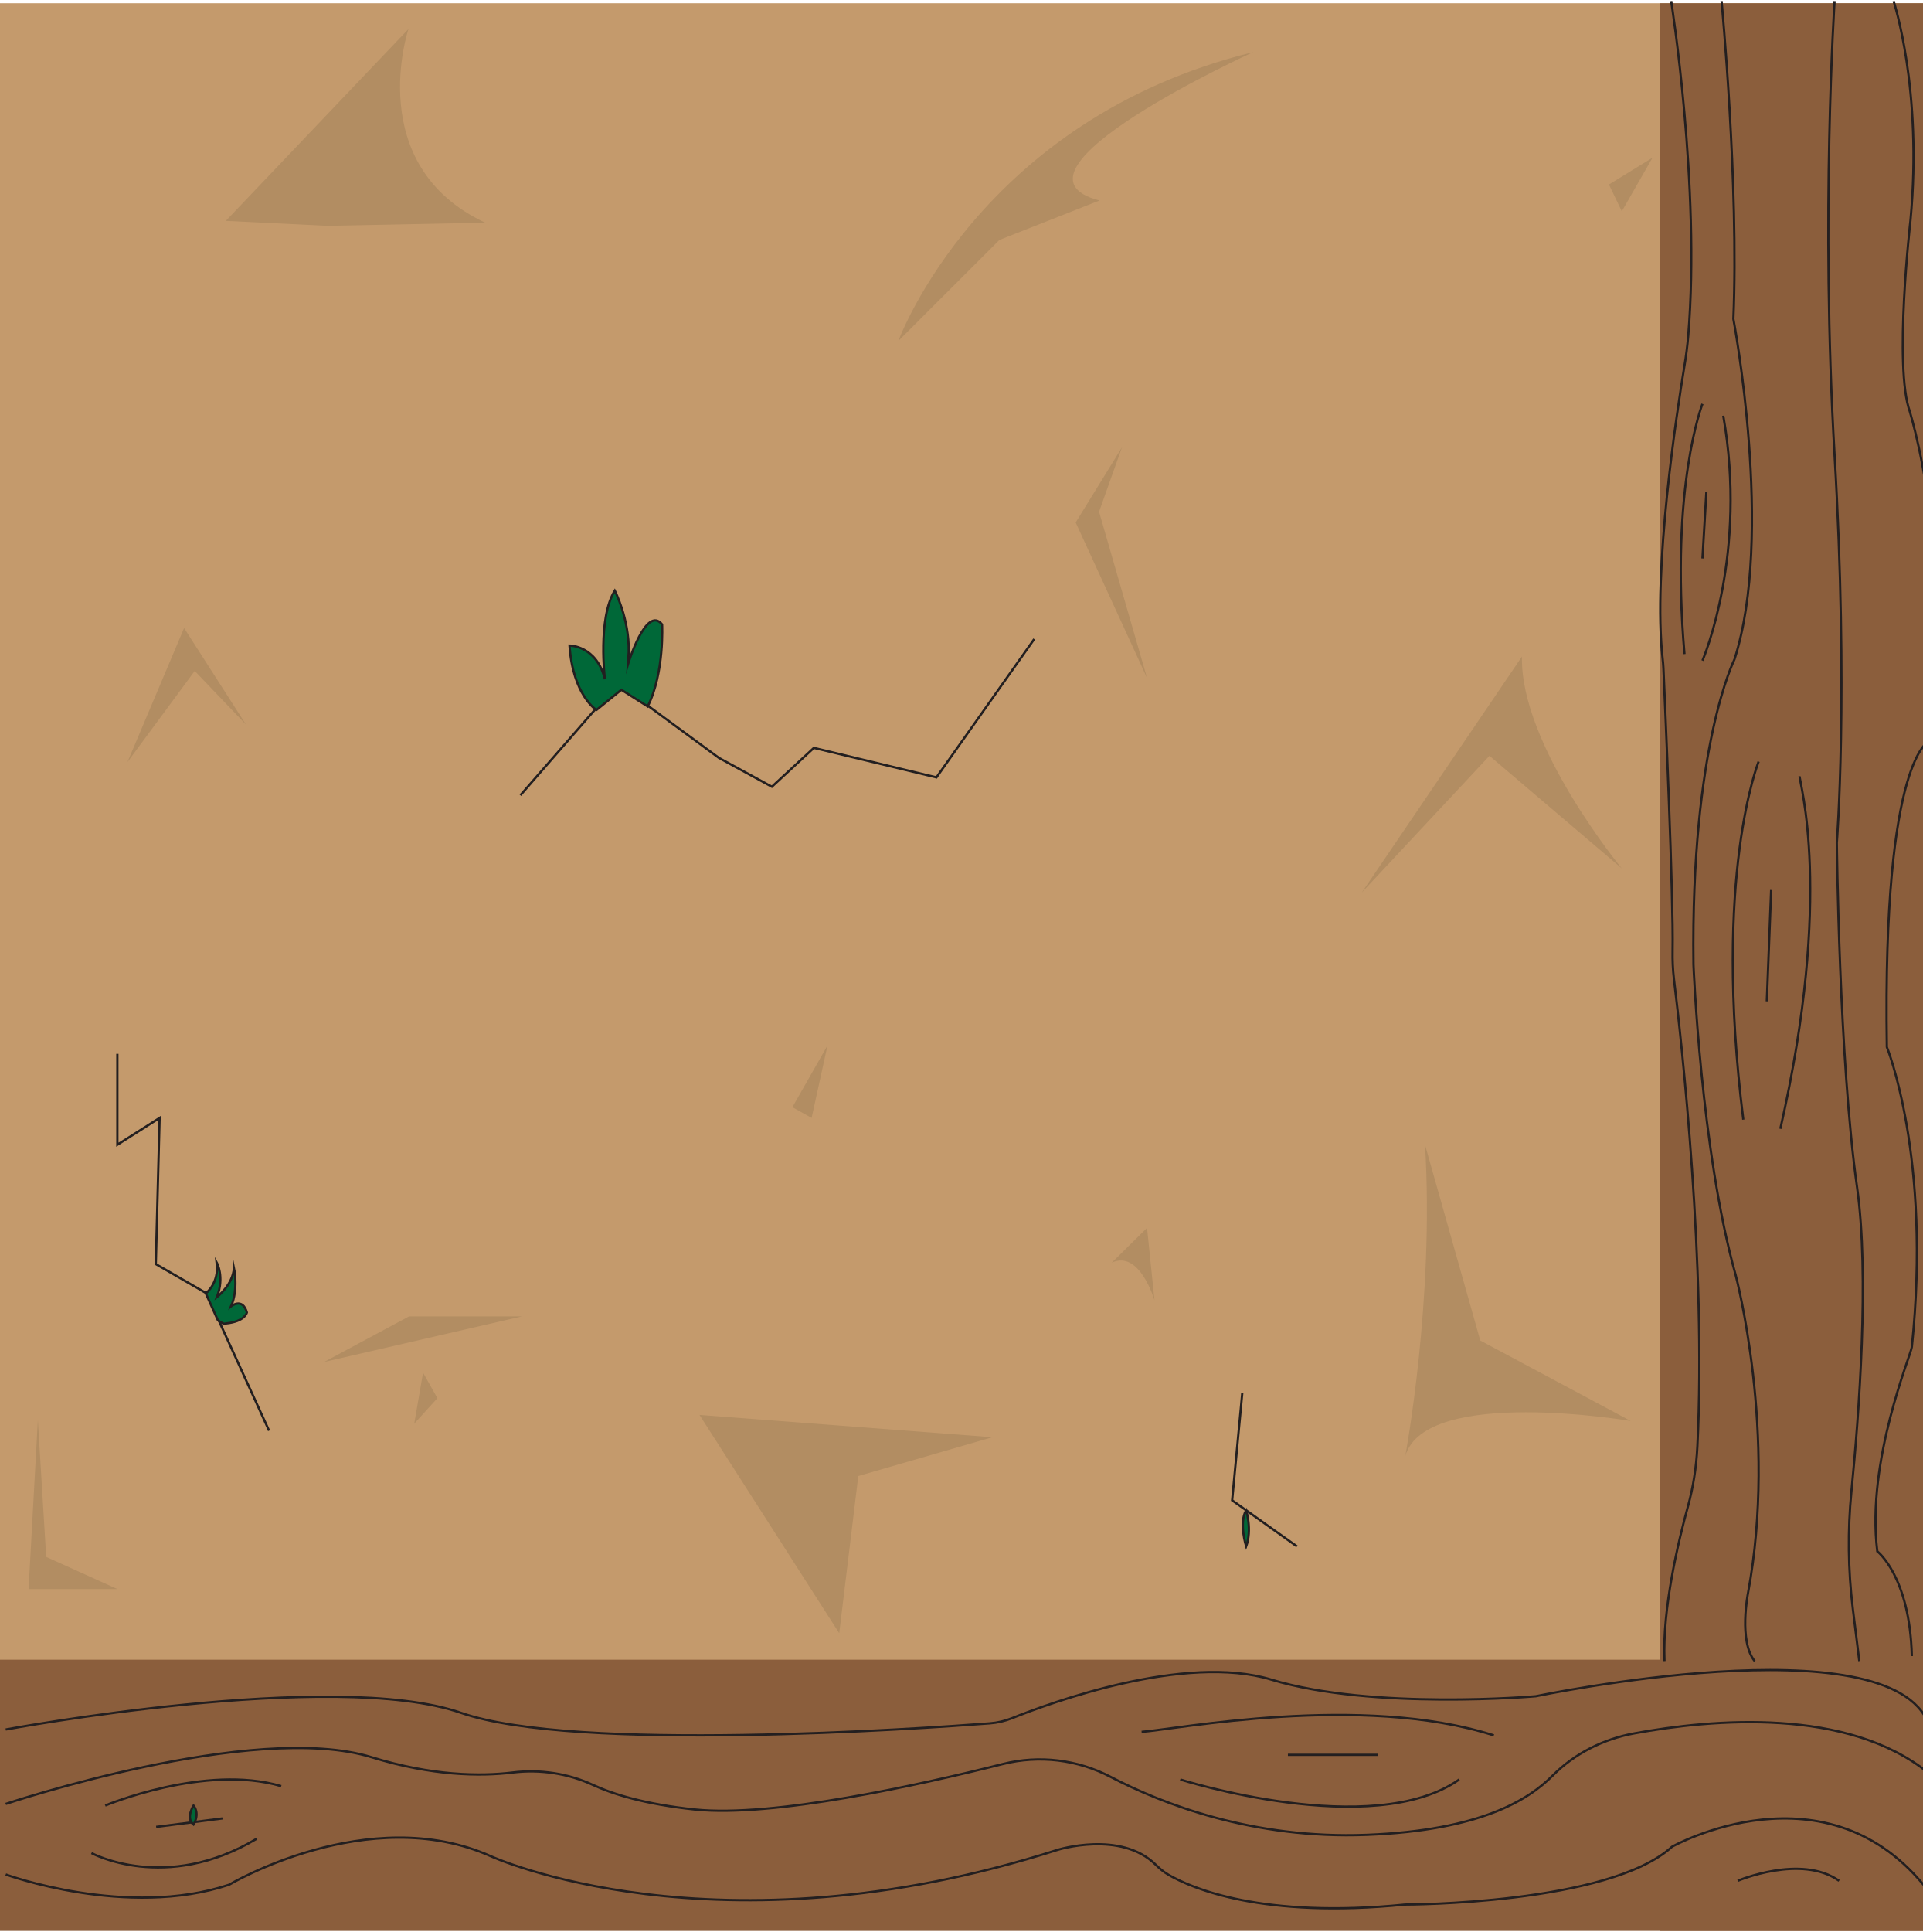
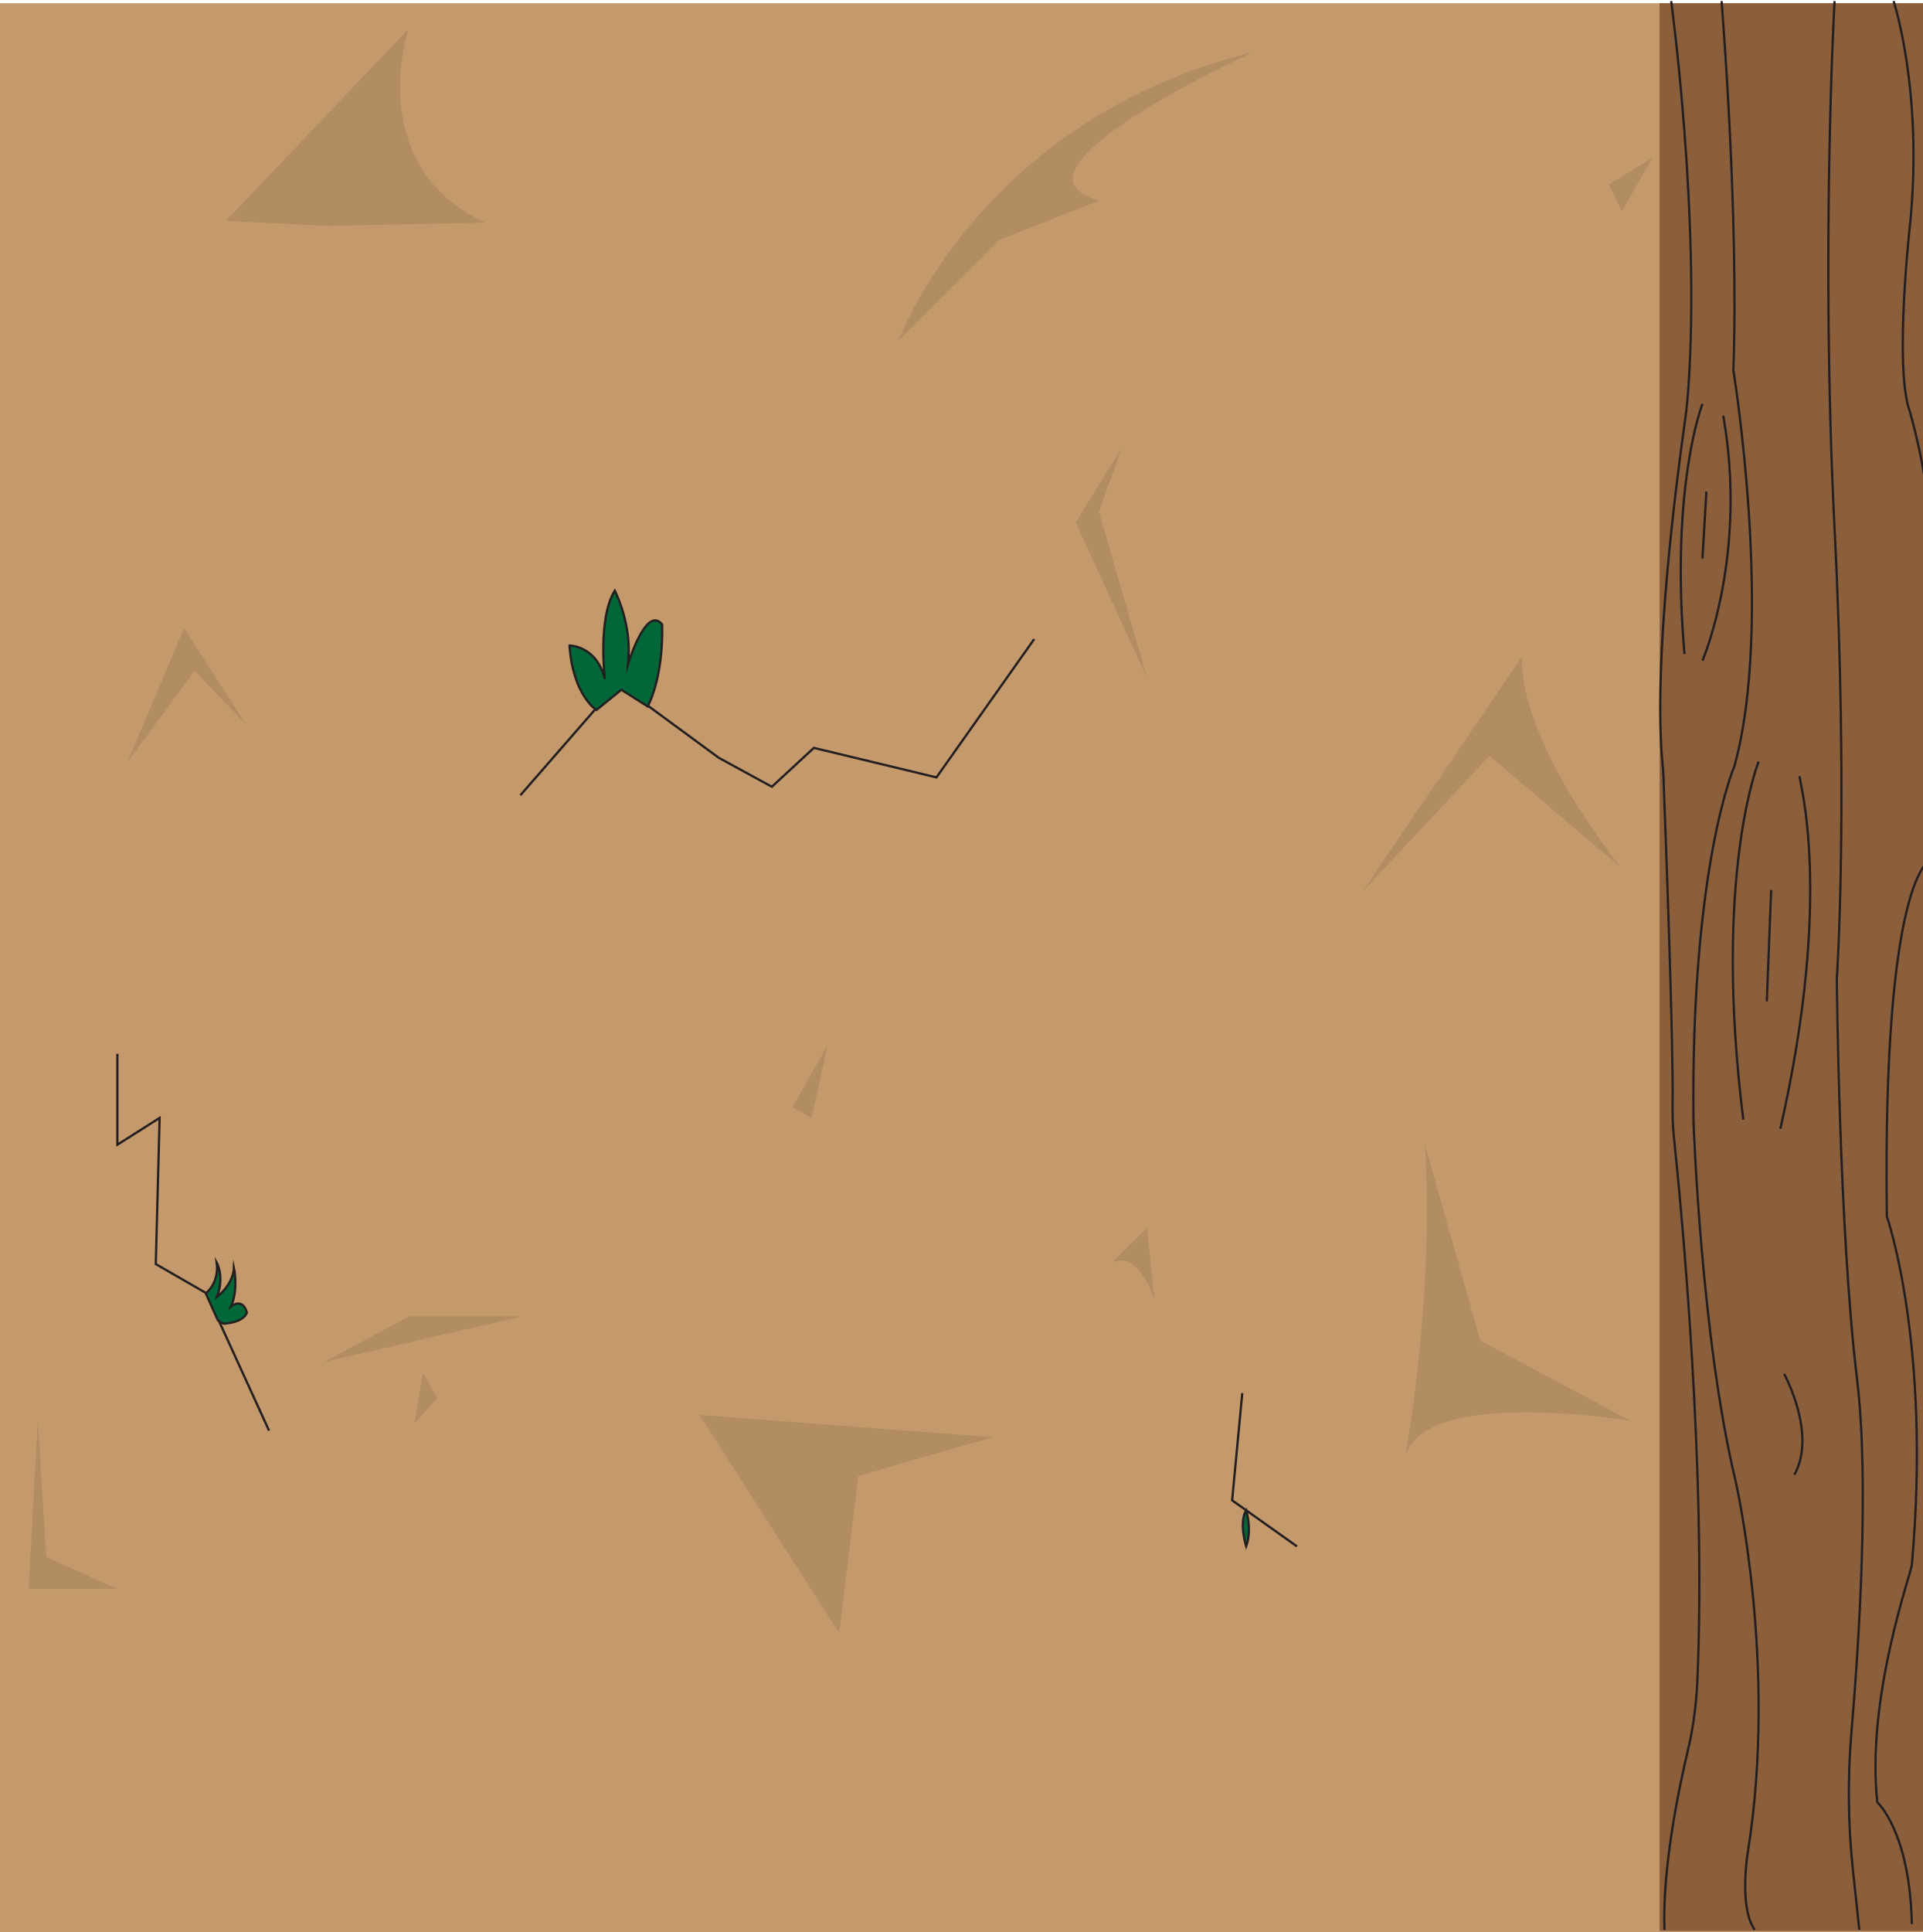
<svg xmlns="http://www.w3.org/2000/svg" id="Layer_1" viewBox="0 0 846.58 850.39">
  <defs>
    <style>
      .cls-1 {
        fill: #c49a6c;
      }

      .cls-2 {
        fill: #b28d62;
      }

      .cls-3, .cls-4 {
        fill: #8b5e3c;
      }

      .cls-5 {
        fill: #006838;
      }

      .cls-5, .cls-6, .cls-4 {
        stroke: #231f20;
        stroke-miterlimit: 10;
      }

      .cls-6 {
        fill: none;
      }
    </style>
  </defs>
-   <rect class="cls-1" x="-.34" y="1.43" width="849.05" height="731.42" />
+   <rect class="cls-1" x="-.34" y="1.43" width="849.05" height="849.05" />
  <rect class="cls-3" x="366.12" y="365.99" width="848.49" height="119.38" transform="translate(1216.04 -364.69) rotate(90)" />
-   <rect class="cls-3" x="-.34" y="730.54" width="850.39" height="119.38" />
-   <path class="cls-6" d="M735.78.48s12.96,81.75,7.51,147.27c-.38,4.53-.95,8.95-1.67,13.26-3.28,19.84-14.07,90.08-9.58,129.19.15,1.27.26,2.54.32,3.85.64,14.21,4.49,101.54,4.04,124.31-.08,4.26.1,8.52.6,12.63,3.36,27.58,14.31,125.91,10.31,205.71-.47,9.35-1.93,18.28-4.11,26.2-4.27,15.46-11.33,44.97-10.38,68.25" />
+   <path class="cls-6" d="M735.78.48s12.96,94.98,7.51,171.11c-.38,5.27-.95,10.4-1.67,15.41-3.28,23.05-14.07,104.67-9.58,150.11.15,1.48.26,2.95.32,4.48.64,16.52,4.49,117.98,4.04,144.44-.08,4.95.1,9.9.6,14.67,3.36,32.04,14.31,146.29,10.31,239.01-.47,10.87-1.93,21.24-4.11,30.44-4.27,17.97-11.33,52.25-10.38,79.3" />
  <path class="cls-6" d="M833.7.48s12.87,38.94,7.42,96.59c0,0-7.42,64.57-.25,84.17,0,0,7.38,24.79,8.89,49.58" />
-   <path class="cls-6" d="M807.71.48s-6.19,94.28,0,199.79c6.19,105.51.99,170.65.99,170.65,0,0,.99,95.71,8.91,151.63,5.5,38.85.85,100.24-2.5,134.1-1.67,16.91-1.45,34.53.61,51.21l2.88,23.29" />
-   <path class="cls-6" d="M757.96.48s7.67,80.61,5.2,139.91c0,0,18.06,95.05.49,149.82,0,0-19.3,38.05-18.06,134.33,0,0,3.22,81.87,18.56,136.64,0,0,18.56,69.76,5.44,140.1,0,0-4.21,21.12,2.97,29.88" />
+   <path class="cls-6" d="M807.71.48s-6.19,109.55,0,232.13c6.19,122.59.99,198.28.99,198.28,0,0,.99,111.2,8.91,176.18,5.5,45.14.85,116.47-2.5,155.81-1.67,19.65-1.45,40.13.61,59.5l2.88,27.06" />
+   <path class="cls-6" d="M757.96.48s7.67,93.66,5.2,162.56c0,0,18.06,110.43.49,174.07,0,0-19.3,44.21-18.06,156.08,0,0,3.22,95.12,18.56,158.76,0,0,18.56,81.05,5.44,162.78,0,0-4.21,24.54,2.97,34.71" />
  <path class="cls-6" d="M749.55,177.78s-14.29,36.18-7.92,110.12" />
  <path class="cls-6" d="M749.55,290.78c.74-1.73,19.8-47.28,9.16-107.81" />
  <line class="cls-6" x1="751.28" y1="216.41" x2="749.55" y2="245.81" />
-   <path class="cls-6" d="M849.76,325.95s-21.01,5.77-19.03,134.91c0,0,19.71,48.39,11,132.03-.36,3.46-20.16,50.16-15.21,89.94,0,0,14.33,10.95,15.21,46.12" />
+   <path class="cls-6" d="M849.76,378.64s-21.01,6.7-19.03,156.75c0,0,19.71,56.22,11,153.4-.36,4.02-20.16,58.28-15.21,104.5,0,0,14.33,12.73,15.21,53.59" />
  <path class="cls-4" d="M774.29,335.21s-20.22,49.86-6.76,157.61" />
  <path class="cls-4" d="M792.33,341.64c-.29,2.41,15.07,51.47-8.49,155.2" />
  <line class="cls-4" x1="779.79" y1="391.74" x2="777.88" y2="440.75" />
-   <path class="cls-6" d="M2.52,761.26s144.34-26.85,200.48-7.32c50.43,17.54,202.43,6.94,232.81,4.61,3.38-.26,6.69-1.03,9.84-2.3,16.72-6.71,76.03-28.54,114.06-16.95,44.63,13.6,116.46,7.32,116.46,7.32,0,0,155.83-32.78,172.93,12.2" />
-   <path class="cls-6" d="M2.52,794.03s109.12-36.61,161.08-20.57c26.76,8.26,47.87,8.47,62.06,6.74,12.07-1.48,24.36.35,35.39,5.45,9.03,4.18,23.15,8.53,44.81,10.82,34.37,3.63,99.22-10.83,135.66-20.01,15.98-4.03,32.84-1.98,47.45,5.65,22.73,11.87,62.65,27.49,112.88,25.52s71.29-15.59,81.71-26.05c9.73-9.77,22.35-16.11,35.91-18.6,34.64-6.38,93.82-11.52,129.63,17.46" />
-   <path class="cls-6" d="M2.52,825.07s53.33,19.53,98.31,4.53c0,0,61.46-36.61,115.29-12.55,0,0,98.81,45.33,249.44-2.79,0,0,27.88-8.76,43.32,6.56,1.68,1.67,3.51,3.18,5.56,4.37,10.19,5.91,41.28,19.48,104.24,13.13,0,0,89.56,0,117.46-25.45,0,0,68.31-38.36,112.96,19.53" />
-   <path class="cls-6" d="M46.33,794.73s43.97-18.45,77.48-8.53" />
-   <path class="cls-6" d="M40.28,815.65s32.5,17.78,72.68-6.28" />
-   <line class="cls-6" x1="68.75" y1="804.14" x2="97.94" y2="800.4" />
-   <path class="cls-6" d="M502.62,762.3c14.89-1.05,96.83-17.13,155.06,1.55" />
-   <path class="cls-6" d="M519.64,783.27s84.59,26.9,122.82,0" />
-   <line class="cls-6" x1="567.03" y1="772.41" x2="606.66" y2="772.41" />
-   <path class="cls-6" d="M765.08,827.86s27.89-11.86,44.63,0" />
-   <path class="cls-5" d="M85.21,803.1s2.96-4.5,0-8.37c0,0-3.6,5.5,0,8.37Z" />
+   <path class="cls-6" d="M785.49,604.71s14.61,26.56,4.5,44.4" />
  <polygon class="cls-2" points="369.49 718.87 377.88 649.69 436.92 632.61 307.97 622.8 369.49 718.87" />
  <path class="cls-2" d="M179.84,12.76s-20.23,59.91,33.79,85.26l-69.55,1.38-44.66-2.18L179.84,12.76Z" />
  <path class="cls-2" d="M717.97,625.47s-90.16-15.35-99.25,15.35c0,0,12.85-68.47,8.68-136.95l24.33,86.18,66.23,35.42Z" />
  <polygon class="cls-2" points="108.3 318.93 85.73 295.32 56.1 335.46 81.05 276.43 108.3 318.93" />
  <polygon class="cls-2" points="505.02 298.44 483.89 225.25 493.97 196.91 473.59 229.97 505.02 298.44" />
  <polygon class="cls-2" points="51.67 699.44 12.58 699.44 16.67 625.07 20.34 685.28 51.67 699.44" />
  <path class="cls-2" d="M395.54,150.03s35.65-97.58,156.24-127.11c0,0-115.94,52.87-67.7,65.33l-44.07,17.37-44.46,44.42Z" />
  <path class="cls-2" d="M599.55,392.89l56.22-60.21,58.27,49.58s-44.85-54.31-43.96-93.27l-70.53,103.89Z" />
  <polygon class="cls-2" points="727.56 69.41 714.04 93.02 708.37 81.21 727.56 69.41" />
  <polygon class="cls-2" points="348.87 487.34 364.32 460.18 357.34 492.06 348.87 487.34" />
  <path class="cls-2" d="M508.29,572.34s-6.51-22.43-18.84-16.53l15.57-15.35,3.27,31.88Z" />
  <polygon class="cls-2" points="229.83 579.42 142.7 599.49 180.11 579.42 229.83 579.42" />
  <polygon class="cls-2" points="186.26 604.21 182.37 626.65 192.58 615.43 186.26 604.21" />
  <polyline class="cls-6" points="455.34 281.29 412.29 342.18 358.33 329.19 339.83 346.29 316.51 333.59 271.97 300.86 229.11 350.03" />
  <polyline class="cls-6" points="118.46 629.73 90.82 569.21 68.59 556.4 70.27 492.06 51.67 503.86 51.67 463.86" />
  <polyline class="cls-6" points="571.02 680.66 542.48 660.39 546.94 613.17" />
  <path class="cls-5" d="M262.57,312.51s-10.37-6.56-11.82-28.36c0,0,11.87-.09,15.57,14.81,0,0-3.28-26.74,4.35-38.97,0,0,6.4,12.29,6.15,26.93l-.36,5.55s7.93-26.34,15.04-17.64c0,0,1.11,21.26-6.33,36.11l-11.59-7.33-10.99,8.9Z" />
  <path class="cls-5" d="M90.61,569.31s6.01-4.53,4.79-13.59c0,0,3.58,6.26.09,15.2,0,0,7.1-5.34,7.51-12.89,0,0,2.06,9.42-1.28,16.98,0,0,5.01-4.12,6.97,2.68,0,0-.76,3.96-9.09,4.83-.36.04-.74.21-1.13.1-.83-.25-2.54-1.48-2.54-1.48l-5.32-11.82Z" />
  <path class="cls-5" d="M548.65,664.77s2.7,8.54,0,15.89c0,0-3.29-10.44,0-15.89Z" />
</svg>
